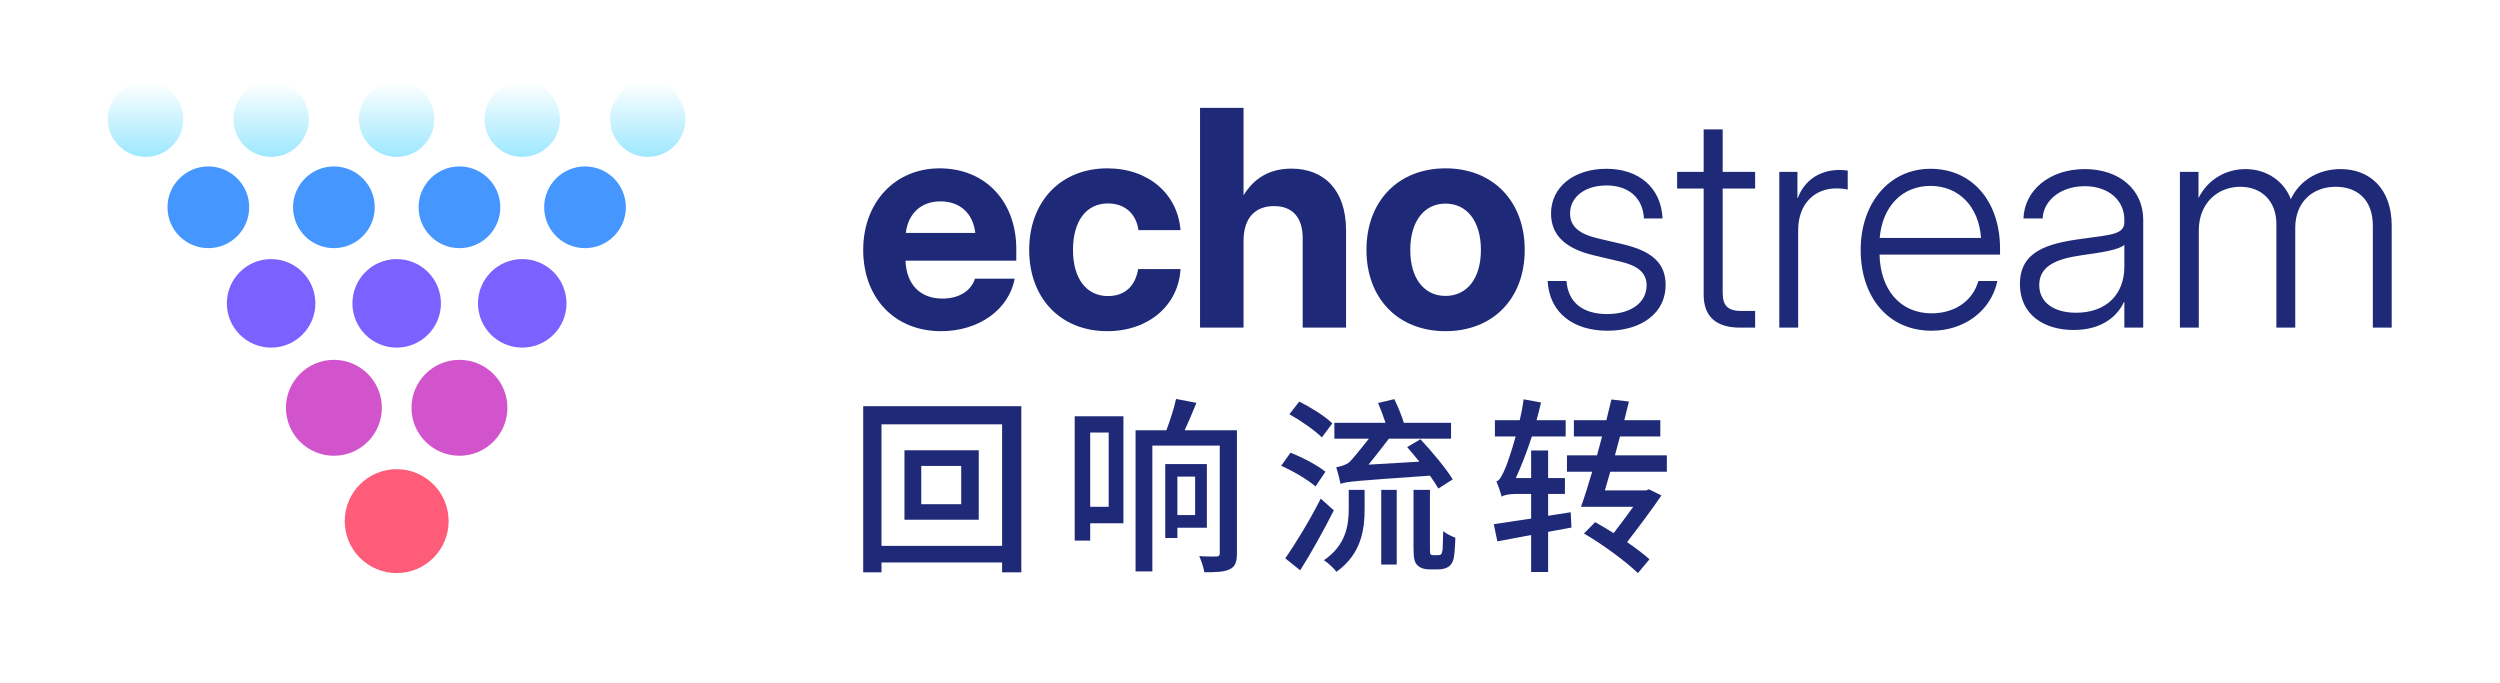
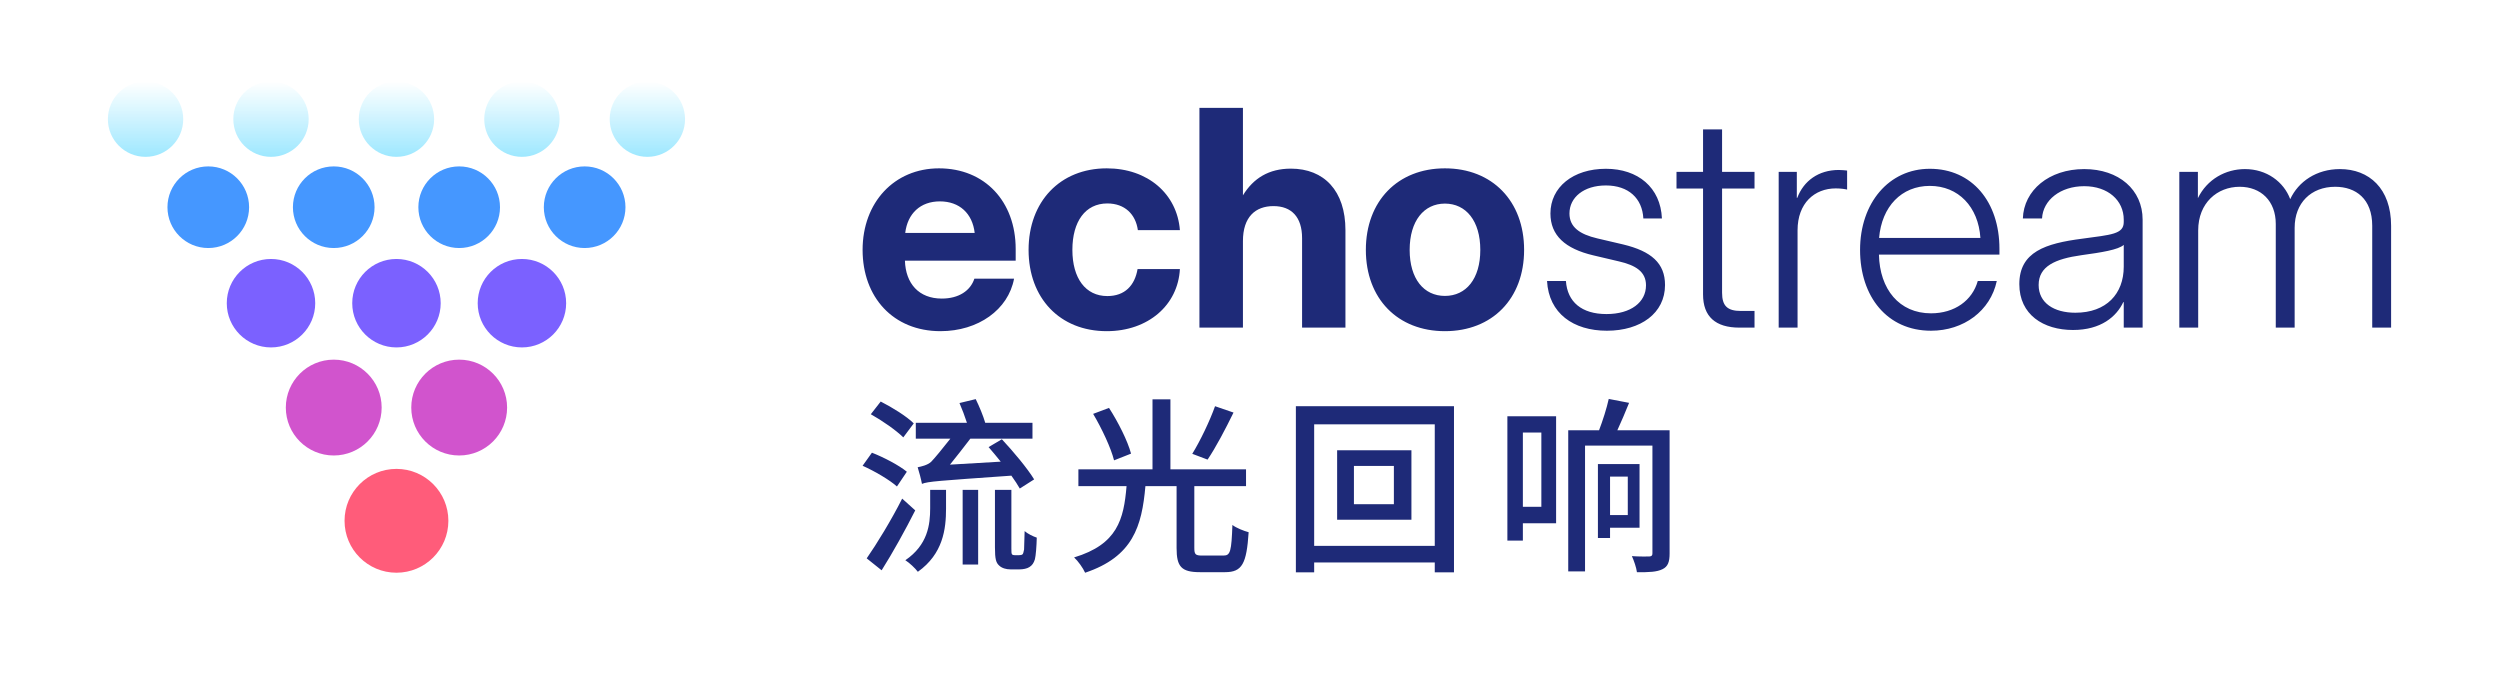
<svg xmlns="http://www.w3.org/2000/svg" width="927" height="253" viewBox="0 0 927 253">
  <defs />
-   <g transform="translate(10.01 -19.30) scale(0.53546)">
+   <g transform="translate(10.04 -19.25) scale(0.53503)">
    <defs>
      <linearGradient id="poolc" gradientUnits="userSpaceOnUse" x1="0" y1="92.47" x2="0" y2="144.68">
        <stop offset="0" stop-color="#00C2FF" stop-opacity="0" />
        <stop offset="1" stop-color="#00C2FF" stop-opacity="0.382" />
      </linearGradient>
    </defs>
    <circle cx="82.11" cy="118.57" r="26.11" fill="url(#poolc)" />
    <circle cx="169.05" cy="118.57" r="26.11" fill="url(#poolc)" />
    <circle cx="256.00" cy="118.57" r="26.11" fill="url(#poolc)" />
    <circle cx="342.95" cy="118.57" r="26.11" fill="url(#poolc)" />
    <circle cx="429.89" cy="118.57" r="26.11" fill="url(#poolc)" />
    <circle cx="125.58" cy="179.59" r="28.29" fill="#4597FF" />
    <circle cx="212.53" cy="179.59" r="28.29" fill="#4597FF" />
    <circle cx="299.47" cy="179.59" r="28.29" fill="#4597FF" />
    <circle cx="386.42" cy="179.59" r="28.29" fill="#4597FF" />
    <circle cx="169.05" cy="246.11" r="30.65" fill="#7B61FF" />
    <circle cx="256.00" cy="246.11" r="30.65" fill="#7B61FF" />
    <circle cx="342.95" cy="246.11" r="30.65" fill="#7B61FF" />
    <circle cx="212.53" cy="318.44" r="33.21" fill="#D154CD" />
    <circle cx="299.47" cy="318.44" r="33.21" fill="#D154CD" />
    <circle cx="256.00" cy="396.92" r="35.98" fill="#FF5C7A" />
  </g>
-   <path d="M348.95 122.797C362.95 122.797 374.107 114.812 376.239 103.328H361.528C360.052 107.812 355.732 110.711 349.443 110.711C340.966 110.711 336.044 105.188 335.771 96.656H376.841V92.336C376.841 74.727 365.411 62.422 348.403 62.422C331.833 62.422 320.075 75.055 320.075 92.664C320.075 110.219 331.45 122.797 348.95 122.797ZM335.88 86.375C336.755 79.156 341.513 74.672 348.732 74.672C356.005 74.672 360.818 79.156 361.638 86.375ZM410.606 122.797C425.974 122.797 437.02 113.117 437.731 99.773H422.036C420.997 105.844 417.333 109.781 410.825 109.781C402.731 109.781 397.864 103.164 397.864 92.664C397.864 82.109 402.677 75.438 410.825 75.438C417.278 75.438 421.325 79.43 422.145 85.336H437.731C436.692 71.883 425.809 62.422 410.606 62.422C393.27 62.422 381.622 74.781 381.622 92.664C381.622 110.547 393.216 122.797 410.606 122.797ZM461.106 89.383C461.106 80.414 465.755 76.422 472.426 76.422C479.153 76.422 483.036 80.523 483.036 88.289V121.484H499.114V85.336C499.114 70.734 491.184 62.531 478.88 62.531C470.731 62.531 464.989 66.086 461.106 72.43V40.0H444.973V121.484H461.106ZM535.996 122.797C553.551 122.797 565.364 110.766 565.364 92.664C565.364 74.562 553.551 62.422 535.996 62.422C518.496 62.422 506.684 74.562 506.684 92.664C506.684 110.766 518.496 122.797 535.996 122.797ZM535.996 109.727C528.176 109.727 522.926 103.383 522.926 92.664C522.926 81.891 528.231 75.492 535.996 75.492C543.817 75.492 549.121 81.891 549.121 92.664C549.121 103.383 543.871 109.727 535.996 109.727Z" fill="#1E2A78" />
-   <path d="M596.07 122.633C608.593 122.633 617.616 116.125 617.616 105.68C617.616 97.586 612.531 93.156 602.085 90.641L592.515 88.398C585.952 86.867 582.179 84.188 582.179 79.156C582.179 73.195 587.484 68.766 595.687 68.766C604.054 68.766 609.195 73.523 609.577 81.016H616.468C615.976 69.531 607.609 62.586 595.687 62.586C583.491 62.586 575.124 69.422 575.124 79.156C575.124 87.305 580.593 92.227 591.038 94.688L600.554 96.93C606.734 98.352 610.562 100.758 610.562 105.789C610.562 112.078 604.929 116.453 595.906 116.453C586.718 116.453 581.413 111.969 580.866 104.203H573.866C574.523 116.18 583.601 122.633 596.07 122.633ZM650.801 63.734H638.77V47.984H631.715V63.734H621.872V69.914H631.715V109.18C631.715 117.328 636.254 121.484 645.223 121.484H650.801V115.305H645.77C640.684 115.305 638.77 113.391 638.77 108.523V69.914H650.801ZM659.76 121.484H666.76V85.391C666.76 75.328 673.049 69.859 680.924 69.859C682.947 69.859 684.478 70.133 685.135 70.297V63.242C684.424 63.188 683.439 63.023 682.072 63.023C674.47 63.023 669.002 67.125 666.65 73.359H666.486V63.734H659.76ZM716.241 122.633C728.382 122.633 738.28 115.25 740.632 104.203H733.577C731.554 111.422 724.991 116.18 716.241 116.18C704.483 116.18 697.21 107.266 696.937 94.414H741.616V92.227C741.616 74.891 731.499 62.586 715.804 62.586C700.655 62.586 689.937 75.219 689.937 92.664C689.937 110.0 699.999 122.633 716.241 122.633ZM696.991 88.234C697.976 76.586 705.304 68.93 715.804 68.93C726.358 68.93 733.796 76.641 734.562 88.234ZM768.895 122.359C779.285 122.359 785.028 117.383 787.543 112.023H787.707V121.484H794.707V81.453C794.707 70.352 785.903 62.695 773.051 62.695C759.981 62.695 750.629 70.57 750.301 81.016H757.41C757.739 74.234 764.192 69.039 773.051 69.039C781.856 69.039 787.707 74.289 787.707 81.453V82.328C787.707 86.867 783.059 87.031 772.285 88.508C758.723 90.258 748.989 93.375 748.989 105.352C748.989 116.672 757.903 122.359 768.895 122.359ZM769.77 115.961C761.785 115.961 756.153 112.297 756.153 105.68C756.153 98.734 762.278 96.0 771.957 94.633C779.559 93.594 785.684 92.609 787.707 90.805V98.898C787.707 108.906 781.309 115.961 769.77 115.961ZM808.314 121.484H815.314V85.445C815.314 75.219 822.423 69.258 830.681 69.258C838.556 69.258 844.08 74.508 844.08 83.039V121.484H851.08V84.461C851.08 75.273 857.15 69.258 866.119 69.258C873.83 69.258 879.845 73.797 879.845 83.695V121.484H886.845V83.695C886.845 69.914 878.697 62.695 867.869 62.695C859.173 62.695 852.447 67.344 849.439 73.852C847.033 67.398 840.689 62.695 832.65 62.695C825.541 62.695 818.65 66.414 815.205 73.469V63.734H808.314Z" fill="#1E2A78" />
-   <path d="M341.603 172.774H356.416V186.964H341.603ZM335.373 166.959V192.709H362.922V166.959ZM320.075 150.624V212.229H326.859V208.561H371.575V212.229H378.705V150.624ZM326.859 202.4V157.338H371.575V202.4ZM398.501 154.361V200.462H404.247V194.024H416.568V154.361ZM404.247 160.384H411.099V187.933H404.247ZM436.088 147.924C435.326 151.385 433.873 155.953 432.488 159.553H421.067V211.883H427.297V165.229H452.285V205.169C452.285 205.999 452.008 206.276 451.108 206.346C450.278 206.346 447.371 206.415 444.671 206.207C445.432 207.868 446.332 210.499 446.54 212.16C450.97 212.229 453.946 212.091 456.023 211.052C458.03 210.083 458.653 208.353 458.653 205.238V159.553H439.272C440.725 156.438 442.248 152.769 443.633 149.378ZM436.572 176.719H443.148V190.979H436.572ZM432.073 172.082V199.493H436.572V195.686H447.509V172.082ZM512.16 181.634V209.322H517.906V181.634ZM500.116 181.634V188.418C500.116 194.578 499.216 202.054 490.91 207.73C492.433 208.699 494.578 210.706 495.548 212.022C504.892 205.376 506 196.17 506 188.625V181.634ZM524.135 181.634V202.954C524.135 207.384 524.551 208.63 525.658 209.668C526.696 210.706 528.358 211.122 529.811 211.122C530.642 211.122 532.372 211.122 533.342 211.122C534.518 211.122 536.041 210.845 536.872 210.291C537.91 209.668 538.533 208.768 538.948 207.384C539.294 206.069 539.571 202.469 539.641 199.354C538.187 198.87 536.249 197.901 535.141 196.932C535.072 200.116 535.003 202.677 534.934 203.784C534.726 204.823 534.588 205.376 534.311 205.584C534.034 205.792 533.549 205.861 533.065 205.861C532.58 205.861 531.888 205.861 531.473 205.861C531.057 205.861 530.711 205.792 530.504 205.584C530.227 205.307 530.227 204.615 530.227 203.369V181.634ZM478.104 153.6C482.327 155.953 487.587 159.622 490.148 162.183L494.025 156.992C491.394 154.361 485.995 151.039 481.773 148.893ZM475.058 172.705C479.558 174.712 485.095 177.965 487.795 180.388L491.464 174.92C488.626 172.566 482.95 169.59 478.519 167.859ZM476.581 207.038 482.119 211.468C486.272 204.892 490.91 196.516 494.578 189.248L489.733 184.887C485.718 192.848 480.25 201.777 476.581 207.038ZM510.984 149.447C511.953 151.662 512.991 154.431 513.752 156.784H494.786V162.668H507.592C504.892 166.129 501.639 170.074 500.462 171.251C499.078 172.497 496.863 172.982 495.478 173.258C495.963 174.712 496.794 177.896 497.07 179.419C499.355 178.519 502.746 178.311 530.227 176.373C531.542 178.173 532.58 179.834 533.342 181.149L538.671 177.758C536.18 173.674 530.919 167.375 526.696 162.875L521.782 165.783C523.235 167.444 524.758 169.313 526.281 171.182L507.453 172.289C509.807 169.382 512.576 165.852 514.998 162.668H538.049V156.784H520.536C519.774 154.154 518.321 150.693 517.006 147.993ZM556.807 184.195C557.43 183.572 559.714 183.157 561.999 183.157H567.744V192.294L553.9 194.37L555.215 200.739L567.744 198.385V212.091H574.043V197.208L582.695 195.616L582.418 189.94L574.043 191.256V183.157H580.273V177.273H574.043V167.029H567.744V177.273H562.068C564.144 172.705 566.221 167.375 568.021 161.837H580.549V155.815H569.751C570.374 153.6 570.928 151.385 571.412 149.239L564.975 148.062C564.629 150.624 564.144 153.254 563.521 155.815H554.315V161.837H561.999C560.545 167.167 559.022 171.459 558.399 173.051C557.153 176.027 556.115 178.173 554.869 178.519C555.561 180.111 556.53 182.949 556.807 184.195ZM581.034 168.828V174.92H590.379C588.925 179.834 587.541 184.334 586.225 187.933H605.607C603.392 190.979 600.831 194.44 598.339 197.693C596.055 196.239 593.701 194.855 591.486 193.609L587.333 197.831C594.532 201.985 603.115 208.422 607.338 212.506L611.629 207.384C609.553 205.515 606.645 203.3 603.323 201.016C607.753 195.27 612.529 188.902 616.059 183.711L611.422 181.426L610.383 181.842H595.086L597.093 174.92H618.067V168.828H598.824L600.692 161.837H615.644V155.815H602.284L604.015 148.893L597.508 148.132L595.639 155.815H583.595V161.837H594.047L592.178 168.828Z" fill="#1E2A78" />
+   <path d="M348.726 122.797C362.726 122.797 373.882 114.812 376.015 103.328H361.304C359.827 107.812 355.507 110.711 349.218 110.711C340.741 110.711 335.819 105.188 335.546 96.656H376.616V92.336C376.616 74.727 365.187 62.422 348.179 62.422C331.608 62.422 319.851 75.055 319.851 92.664C319.851 110.219 331.226 122.797 348.726 122.797ZM335.655 86.375C336.53 79.156 341.288 74.672 348.507 74.672C355.78 74.672 360.593 79.156 361.413 86.375ZM410.382 122.797C425.749 122.797 436.796 113.117 437.507 99.773H421.811C420.772 105.844 417.108 109.781 410.6 109.781C402.507 109.781 397.639 103.164 397.639 92.664C397.639 82.109 402.452 75.438 410.6 75.438C417.053 75.438 421.1 79.43 421.921 85.336H437.507C436.468 71.883 425.585 62.422 410.382 62.422C393.046 62.422 381.397 74.781 381.397 92.664C381.397 110.547 392.991 122.797 410.382 122.797ZM460.881 89.383C460.881 80.414 465.53 76.422 472.202 76.422C478.928 76.422 482.811 80.523 482.811 88.289V121.484H498.889V85.336C498.889 70.734 490.959 62.531 478.655 62.531C470.506 62.531 464.764 66.086 460.881 72.43V40.0H444.749V121.484H460.881ZM535.772 122.797C553.326 122.797 565.139 110.766 565.139 92.664C565.139 74.562 553.326 62.422 535.772 62.422C518.272 62.422 506.459 74.562 506.459 92.664C506.459 110.766 518.272 122.797 535.772 122.797ZM535.772 109.727C527.951 109.727 522.701 103.383 522.701 92.664C522.701 81.891 528.006 75.492 535.772 75.492C543.592 75.492 548.897 81.891 548.897 92.664C548.897 103.383 543.647 109.727 535.772 109.727Z" fill="#1E2A78" />
+   <path d="M595.845 122.633C608.368 122.633 617.392 116.125 617.392 105.68C617.392 97.586 612.306 93.156 601.86 90.641L592.29 88.398C585.728 86.867 581.954 84.188 581.954 79.156C581.954 73.195 587.259 68.766 595.462 68.766C603.829 68.766 608.97 73.523 609.353 81.016H616.243C615.751 69.531 607.384 62.586 595.462 62.586C583.267 62.586 574.9 69.422 574.9 79.156C574.9 87.305 580.368 92.227 590.814 94.688L600.329 96.93C606.509 98.352 610.337 100.758 610.337 105.789C610.337 112.078 604.704 116.453 595.681 116.453C586.493 116.453 581.189 111.969 580.642 104.203H573.642C574.298 116.18 583.376 122.633 595.845 122.633ZM650.577 63.734H638.545V47.984H631.491V63.734H621.647V69.914H631.491V109.18C631.491 117.328 636.03 121.484 644.998 121.484H650.577V115.305H645.545C640.459 115.305 638.545 113.391 638.545 108.523V69.914H650.577ZM659.535 121.484H666.535V85.391C666.535 75.328 672.824 69.859 680.699 69.859C682.722 69.859 684.254 70.133 684.91 70.297V63.242C684.199 63.188 683.214 63.023 681.847 63.023C674.246 63.023 668.777 67.125 666.425 73.359H666.261V63.734H659.535ZM716.016 122.633C728.157 122.633 738.056 115.25 740.407 104.203H733.352C731.329 111.422 724.766 116.18 716.016 116.18C704.259 116.18 696.985 107.266 696.712 94.414H741.391V92.227C741.391 74.891 731.274 62.586 715.579 62.586C700.431 62.586 689.712 75.219 689.712 92.664C689.712 110.0 699.774 122.633 716.016 122.633ZM696.766 88.234C697.751 76.586 705.079 68.93 715.579 68.93C726.134 68.93 733.571 76.641 734.337 88.234ZM768.67 122.359C779.061 122.359 784.803 117.383 787.318 112.023H787.483V121.484H794.483V81.453C794.483 70.352 785.678 62.695 772.826 62.695C759.756 62.695 750.404 70.57 750.076 81.016H757.186C757.514 74.234 763.967 69.039 772.826 69.039C781.631 69.039 787.483 74.289 787.483 81.453V82.328C787.483 86.867 782.834 87.031 772.061 88.508C758.498 90.258 748.764 93.375 748.764 105.352C748.764 116.672 757.678 122.359 768.67 122.359ZM769.545 115.961C761.561 115.961 755.928 112.297 755.928 105.68C755.928 98.734 762.053 96.0 771.733 94.633C779.334 93.594 785.459 92.609 787.483 90.805V98.898C787.483 108.906 781.084 115.961 769.545 115.961ZM808.089 121.484H815.089V85.445C815.089 75.219 822.199 69.258 830.456 69.258C838.331 69.258 843.855 74.508 843.855 83.039V121.484H850.855V84.461C850.855 75.273 856.925 69.258 865.894 69.258C873.605 69.258 879.62 73.797 879.62 83.695V121.484H886.62V83.695C886.62 69.914 878.472 62.695 867.644 62.695C858.949 62.695 852.222 67.344 849.214 73.852C846.808 67.398 840.464 62.695 832.425 62.695C825.316 62.695 818.425 66.414 814.98 73.469V63.734H808.089Z" fill="#1E2A78" />
+   <path d="M356.952 181.634V209.322H362.698V181.634ZM344.908 181.634V188.418C344.908 194.578 344.008 202.054 335.702 207.73C337.225 208.699 339.371 210.706 340.34 212.022C349.684 205.376 350.792 196.17 350.792 188.625V181.634ZM368.927 181.634V202.954C368.927 207.384 369.343 208.63 370.45 209.668C371.489 210.706 373.15 211.122 374.603 211.122C375.434 211.122 377.165 211.122 378.134 211.122C379.31 211.122 380.833 210.845 381.664 210.291C382.702 209.668 383.325 208.768 383.74 207.384C384.087 206.069 384.363 202.469 384.433 199.354C382.979 198.87 381.041 197.901 379.933 196.932C379.864 200.116 379.795 202.677 379.726 203.784C379.518 204.823 379.38 205.376 379.103 205.584C378.826 205.792 378.341 205.861 377.857 205.861C377.372 205.861 376.68 205.861 376.265 205.861C375.849 205.861 375.503 205.792 375.296 205.584C375.019 205.307 375.019 204.615 375.019 203.369V181.634ZM322.896 153.6C327.119 155.953 332.379 159.622 334.94 162.183L338.817 156.992C336.186 154.361 330.787 151.039 326.565 148.893ZM319.851 172.705C324.35 174.712 329.887 177.965 332.587 180.388L336.256 174.92C333.418 172.566 327.742 169.59 323.312 167.859ZM321.373 207.038 326.911 211.468C331.064 204.892 335.702 196.516 339.371 189.248L334.525 184.887C330.51 192.848 325.042 201.777 321.373 207.038ZM355.776 149.447C356.745 151.662 357.783 154.431 358.544 156.784H339.578V162.668H352.384C349.684 166.129 346.431 170.074 345.254 171.251C343.87 172.497 341.655 172.982 340.27 173.258C340.755 174.712 341.586 177.896 341.862 179.419C344.147 178.519 347.538 178.311 375.019 176.373C376.334 178.173 377.372 179.834 378.134 181.149L383.464 177.758C380.972 173.674 375.711 167.375 371.489 162.875L366.574 165.783C368.028 167.444 369.55 169.313 371.073 171.182L352.245 172.289C354.599 169.382 357.368 165.852 359.79 162.668H382.841V156.784H365.328C364.567 154.154 363.113 150.693 361.798 147.993ZM405.337 153.462C408.59 158.93 411.982 166.198 413.09 170.697L419.389 168.205C418.143 163.498 414.612 156.507 411.221 151.247ZM450.538 150.624C448.599 156.092 445 163.568 442.093 168.275L447.769 170.42C450.745 166.06 454.414 159.068 457.39 152.977ZM427.349 148.062V174.02H399.869V180.25H417.727C416.689 192.64 414.336 201.846 398.277 206.692C399.73 208.007 401.599 210.637 402.361 212.368C420.081 206.415 423.403 195.201 424.719 180.25H436.278V203.231C436.278 210.083 438.009 212.16 444.931 212.16C446.315 212.16 452.822 212.16 454.275 212.16C460.574 212.16 462.236 209.045 462.997 197.347C461.197 196.862 458.359 195.755 456.975 194.647C456.629 204.407 456.214 205.999 453.722 205.999C452.199 205.999 447.007 205.999 445.761 205.999C443.269 205.999 442.854 205.584 442.854 203.161V180.25H462.028V174.02H433.994V148.062ZM502.037 172.774H516.85V186.964H502.037ZM495.807 166.959V192.709H523.357V166.959ZM480.51 150.624V212.229H487.293V208.561H532.009V212.229H539.139V150.624ZM487.293 202.4V157.338H532.009V202.4ZM558.936 154.361V200.462H564.681V194.024H577.002V154.361ZM564.681 160.384H571.534V187.933H564.681ZM596.522 147.924C595.761 151.385 594.307 155.953 592.923 159.553H581.501V211.883H587.731V165.229H612.72V205.169C612.72 205.999 612.443 206.276 611.543 206.346C610.712 206.346 607.805 206.415 605.105 206.207C605.867 207.868 606.767 210.499 606.974 212.16C611.404 212.229 614.381 212.091 616.457 211.052C618.465 210.083 619.088 208.353 619.088 205.238V159.553H599.706C601.16 156.438 602.683 152.769 604.067 149.378ZM597.007 176.719H603.583V190.979H597.007ZM592.507 172.082V199.493H597.007V195.686H607.943V172.082Z" fill="#1E2A78" />
</svg>
